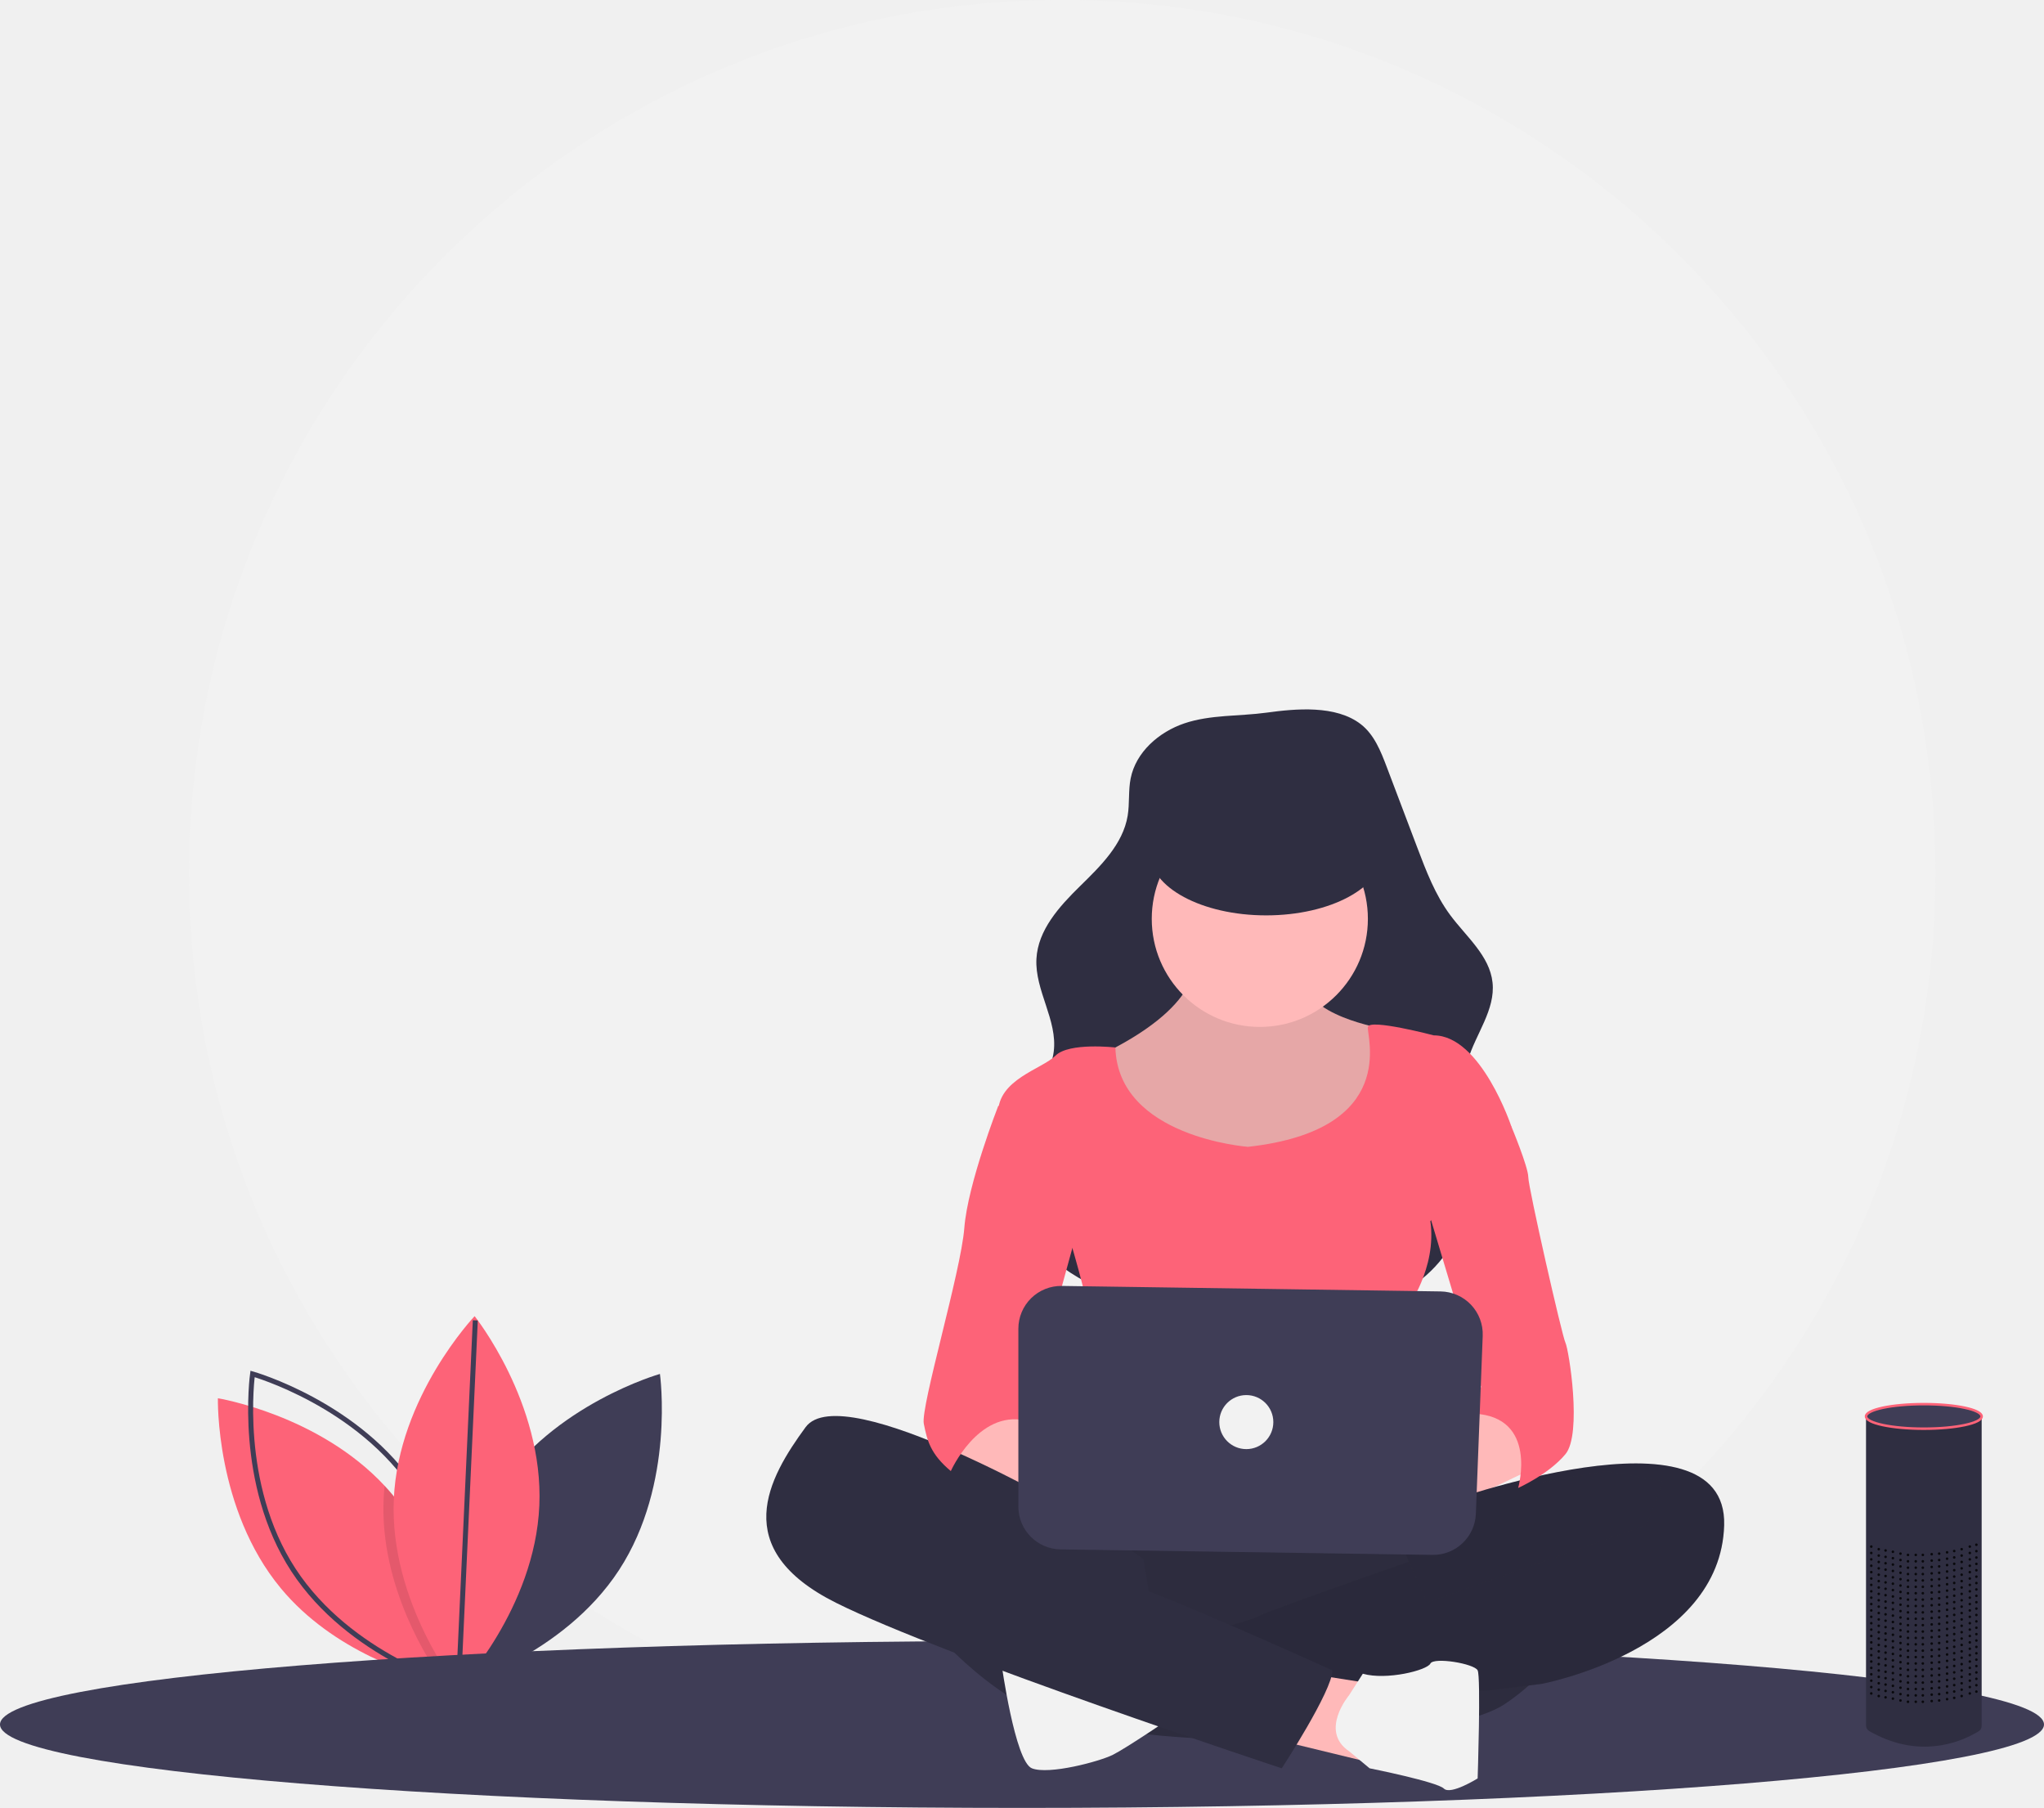
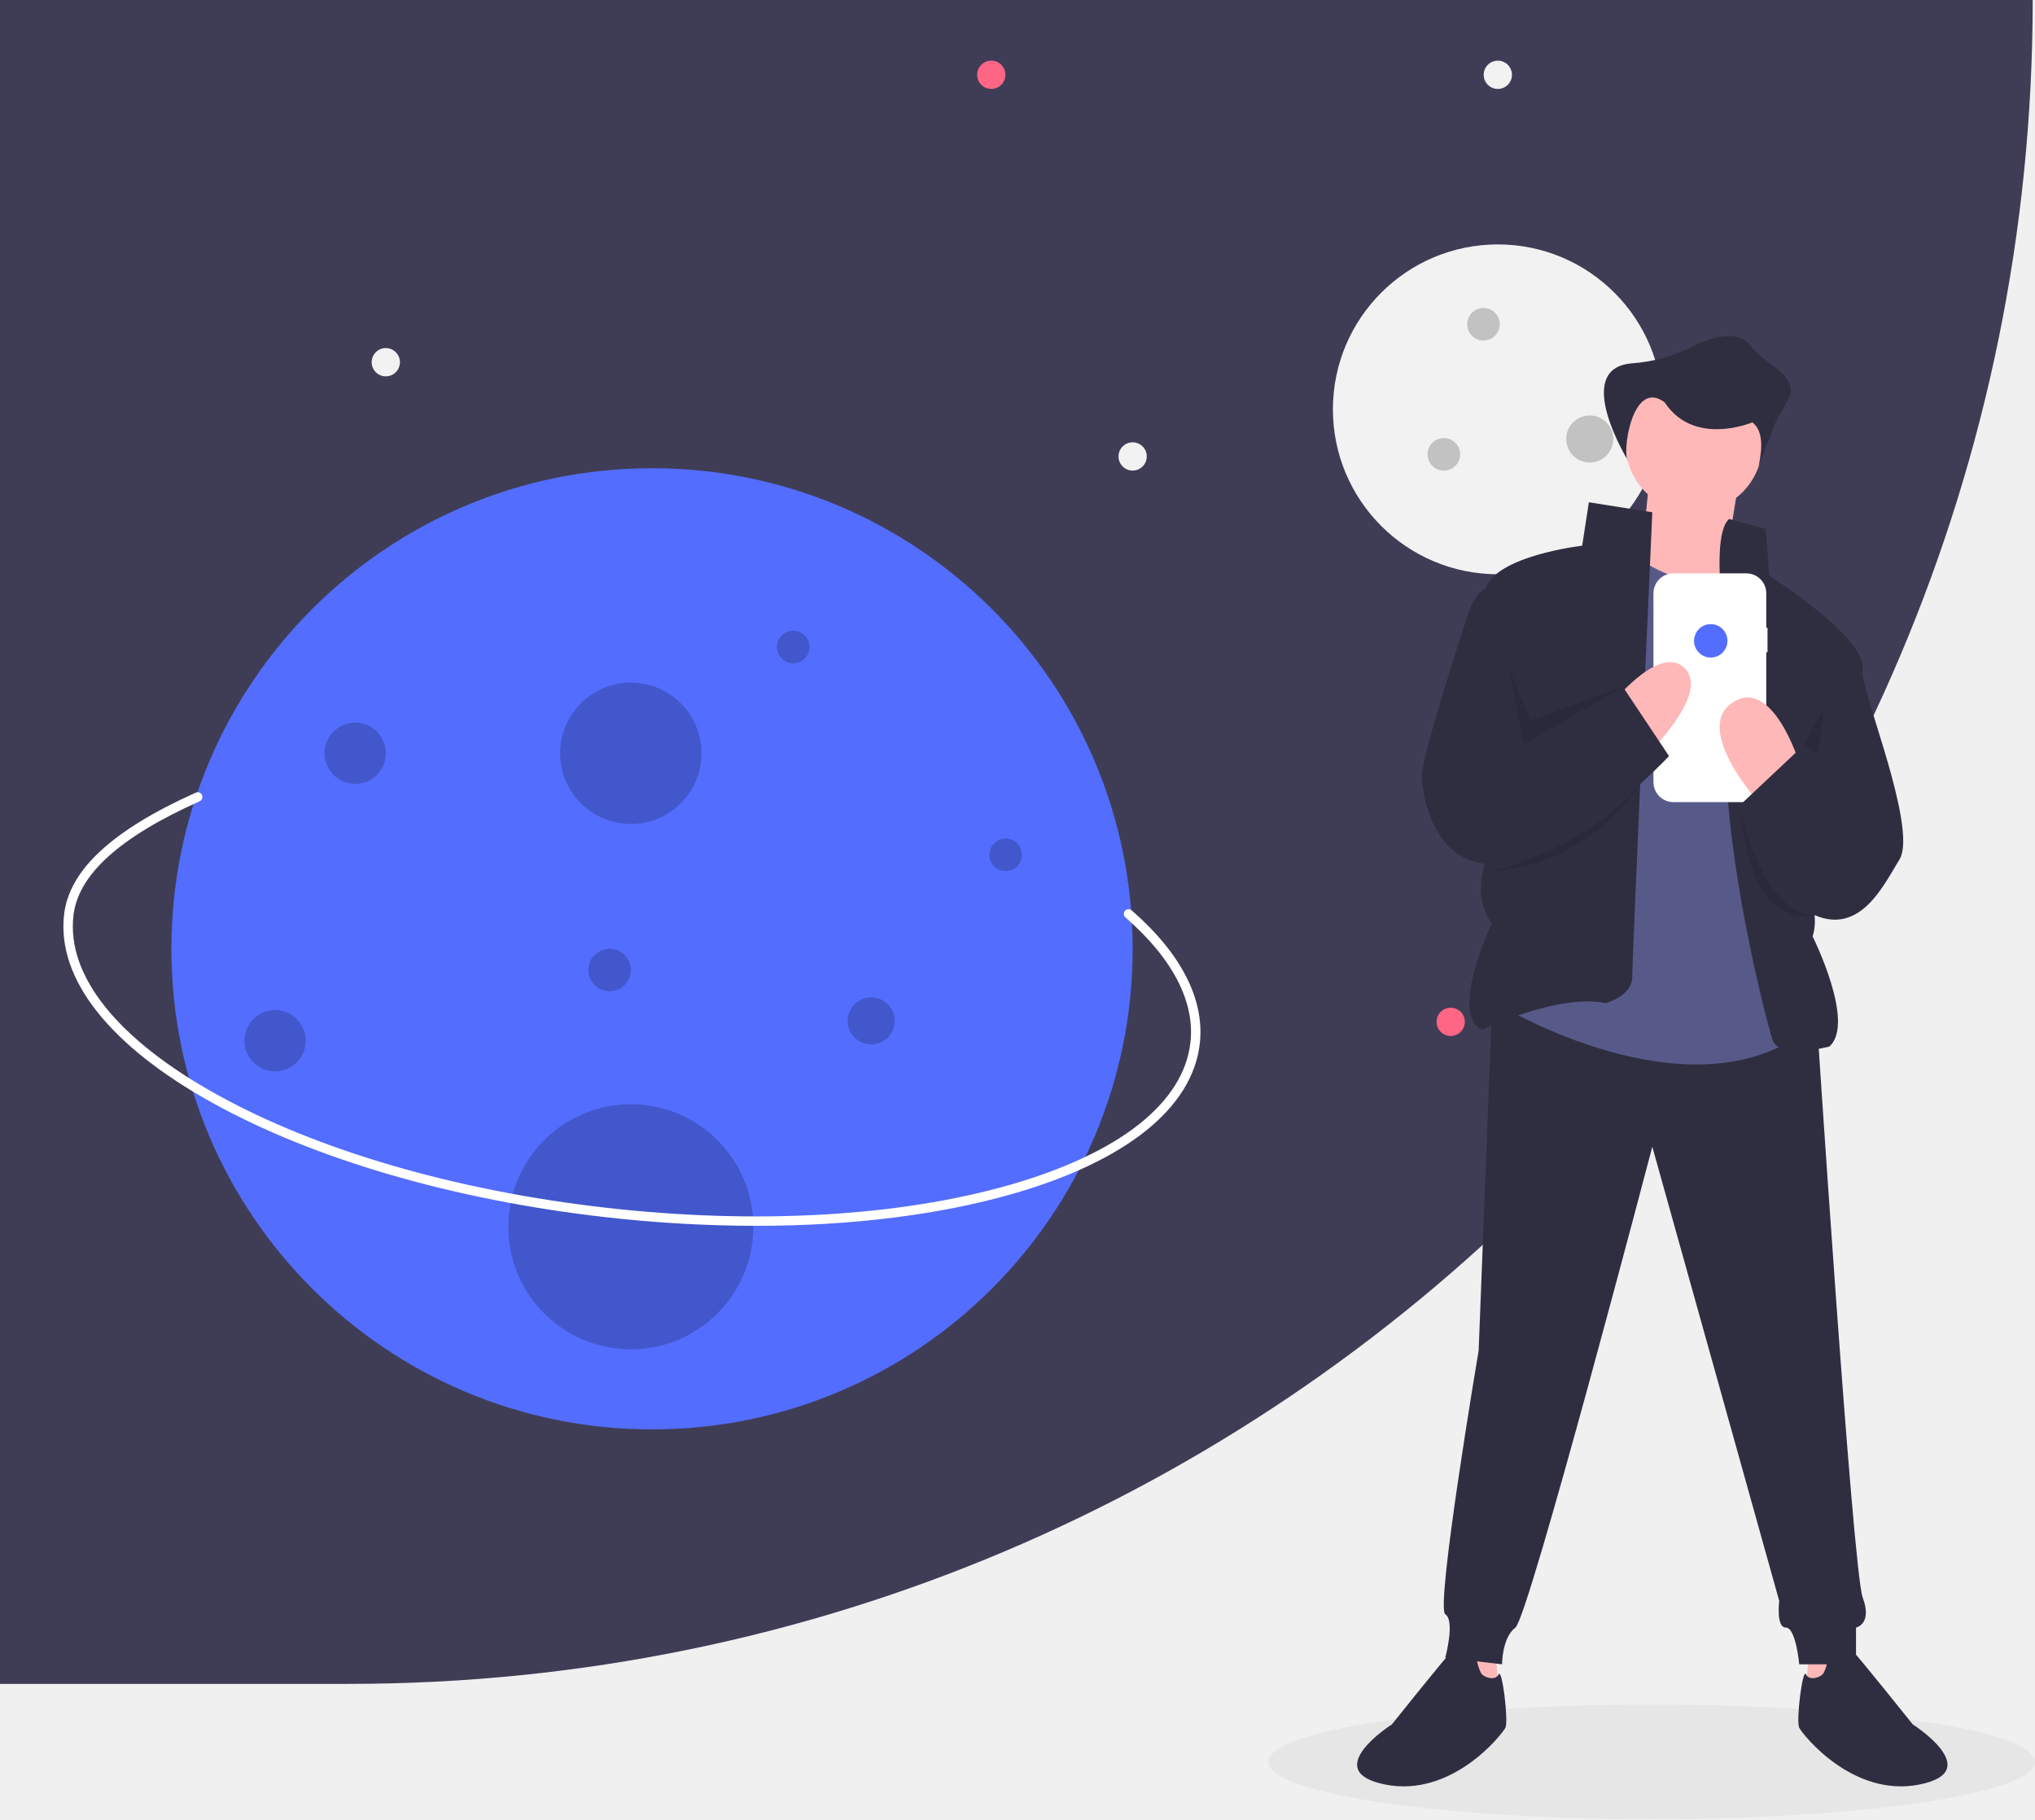
- <svg xmlns="http://www.w3.org/2000/svg" id="e4ebe004-ac85-4249-bdf7-a9685d9ba22f" data-name="Layer 1" width="820" height="725.174" viewBox="0 0 820 725.174">
-   <circle cx="426.16" cy="350.304" r="350.304" fill="#f2f2f2" />
-   <path d="M389.416,685.212c-22.565,34.604-16.382,78.617-16.382,78.617s42.768-12.092,65.333-46.697S454.749,638.515,454.749,638.515,411.981,650.608,389.416,685.212Z" transform="translate(-190 -87.41324)" fill="#3f3d56" />
-   <path d="M372.914,763.426s-.549-.088-1.56-.292c-.806-.164-1.917-.397-3.273-.719-12.12-2.858-44.343-12.517-65.41-37.915-26.367-31.802-25.257-76.233-25.257-76.233s40.317,6.551,66.883,35.11q1.727,1.841,3.36,3.816c22.943,27.671,25.082,64.902,25.251,74.106C372.932,762.678,372.914,763.426,372.914,763.426Z" transform="translate(-190 -87.41324)" fill="#fd6378" />
-   <path d="M356.652,685.212c22.565,34.604,16.382,78.617,16.382,78.617s-42.768-12.092-65.333-46.697-16.382-78.617-16.382-78.617S334.087,650.608,356.652,685.212Z" transform="translate(-190 -87.41324)" fill="none" stroke="#3f3d56" stroke-miterlimit="10" stroke-width="2" />
-   <path d="M372.908,761.299c-.596.719-1.122,1.332-1.554,1.835-.958,1.093-1.502,1.666-1.502,1.666s-.66-.83-1.771-2.384c-6.095-8.497-25.701-38.71-24.188-73.609q.123-2.744.403-5.429,1.727,1.841,3.36,3.816C370.6,714.864,372.739,752.095,372.908,761.299Z" transform="translate(-190 -87.41324)" opacity="0.1" />
-   <path d="M406.366,691.33C404.583,732.603,373.945,764.8,373.945,764.8s-27.746-34.72-25.962-75.993,32.421-73.47,32.421-73.47S408.15,650.057,406.366,691.33Z" transform="translate(-190 -87.41324)" fill="#fd6378" />
-   <line x1="183.945" y1="676.218" x2="190.681" y2="529.608" fill="none" stroke="#3f3d56" stroke-miterlimit="10" stroke-width="2" />
-   <ellipse cx="410" cy="691.704" rx="410" ry="33.469" fill="#3f3d56" />
-   <path d="M665.161,377.554c-10.222,3.452-19.482,11.526-21.575,22.11-.97,4.906-.375,10.006-1.192,14.94-1.894,11.443-10.876,20.182-19.161,28.3s-16.84,17.55-17.445,29.132c-.662,12.684,8.536,24.566,6.945,37.167-1.849,14.639-17.312,24.126-21.134,38.378-2.552,9.517.575,19.768,5.721,28.171,9.806,16.012,26.566,26.883,44.415,32.711s36.858,7.054,55.633,7.25c22.861.24,47.682-1.723,64.858-16.811a51.959,51.959,0,0,0,17.249-33.826c1.632-17.477-5.663-35.536-.631-52.352,3.167-10.583,11.108-20.249,9.922-31.232-1.159-10.739-10.538-18.351-16.972-27.026-6.008-8.1-9.653-17.666-13.226-27.097L746.345,395.101c-2.403-6.343-5.042-13.015-10.397-17.178-10.026-7.794-26.147-6.263-37.871-4.655C687.201,374.759,675.62,374.022,665.161,377.554Z" transform="translate(-190 -87.41324)" fill="#2f2e41" />
-   <path d="M668.99,471.55s5.419,17.612-35.224,37.934,4.064,41.998,4.064,41.998l47.417,10.838s48.772-6.774,54.191-14.902,14.902-35.224,12.193-39.288A63.342,63.342,0,0,0,744.857,500s-32.515-5.419-31.16-20.322S668.99,471.55,668.99,471.55Z" transform="translate(-190 -87.41324)" fill="#ffb9b9" />
-   <path d="M668.99,471.55s5.419,17.612-35.224,37.934,4.064,41.998,4.064,41.998l47.417,10.838s48.772-6.774,54.191-14.902,14.902-35.224,12.193-39.288A63.342,63.342,0,0,0,744.857,500s-32.515-5.419-31.16-20.322S668.99,471.55,668.99,471.55Z" transform="translate(-190 -87.41324)" opacity="0.1" />
-   <circle cx="505.408" cy="368.557" r="43.353" fill="#ffb9b9" />
-   <path d="M690.666,547.417s-52.211-3.818-53.201-39.843c0,0-18.602-2.155-24.021,3.264s-23.031,9.483-23.031,23.031,29.805,54.191,29.805,54.191,16.257,54.191,9.483,63.674-8.129,33.869-8.129,33.869,67.739-5.419,78.577,0,54.191,5.419,56.9,0S754.34,612.446,754.34,612.446s12.193-16.257,9.483-35.224l32.514-37.934s-12.193-36.579-31.16-36.579c0,0-25.741-6.774-26.418-3.387S751.631,540.643,690.666,547.417Z" transform="translate(-190 -87.41324)" fill="#fd6378" />
-   <path d="M568.737,666.637s12.193,18.967,43.353,23.031,36.579-6.774,33.869-9.483-35.224-14.902-35.224-14.902l-18.967-14.902Z" transform="translate(-190 -87.41324)" fill="#ffb9b9" />
-   <path d="M790.919,650.38,755.695,670.701s-46.062-2.71-28.45,10.838,50.127,8.129,50.127,8.129l31.16-14.902Z" transform="translate(-190 -87.41324)" fill="#ffb9b9" />
-   <path d="M614.799,685.604s-32.515,79.931,6.774,92.124,147.67,9.483,172.056-6.774,31.16-37.934,27.095-44.707-31.16-25.741-50.127-27.095S614.799,685.604,614.799,685.604Z" transform="translate(-190 -87.41324)" fill="#2f2e41" />
-   <path d="M614.799,685.604s-32.515,79.931,6.774,92.124,147.67,9.483,172.056-6.774,31.16-37.934,27.095-44.707-31.16-25.741-50.127-27.095S614.799,685.604,614.799,685.604Z" transform="translate(-190 -87.41324)" opacity="0.05" />
-   <path d="M768.277,690.57s114.767-41.545,113.412,8.582-73.158,63.674-73.158,63.674l-21.676,2.71L667.635,769.599s4.064-21.676-5.419-24.386c0,0,31.16-8.129,32.515-9.483s78.577-28.45,83.996-29.805,21.676-12.193,33.869-10.838c0,0,13.548-10.838,28.45-8.129L799.048,689.668Z" transform="translate(-190 -87.41324)" fill="#2f2e41" />
-   <path d="M768.277,690.57s114.767-41.545,113.412,8.582-73.158,63.674-73.158,63.674l-21.676,2.71L667.635,769.599s4.064-21.676-5.419-24.386c0,0,31.16-8.129,32.515-9.483s78.577-28.45,83.996-29.805,21.676-12.193,33.869-10.838c0,0,13.548-10.838,28.45-8.129L799.048,689.668Z" transform="translate(-190 -87.41324)" opacity="0.1" />
-   <polygon points="558 609.885 572.469 642.898 660.529 611.738 667.303 594.126 644.272 590.062 597.97 598.19 577.888 603.61 558 609.885" fill="#2f2e41" />
-   <polygon points="558 609.885 572.469 642.898 660.529 611.738 667.303 594.126 644.272 590.062 597.97 598.19 577.888 603.61 558 609.885" opacity="0.1" />
-   <path d="M560.608,737.085s25.741,32.515,55.546,40.643,46.062-2.71,46.062-2.71L652.732,737.085l-4.064-24.386-17.612-12.193-35.224-16.257-41.998-13.548s-17.612-2.71-17.612,0,16.257,43.353,16.257,43.353Z" transform="translate(-190 -87.41324)" fill="#2f2e41" />
-   <path d="M591.768,754.697s5.419,39.288,12.193,41.998,27.095-2.71,32.514-5.419,23.839-15.211,23.839-15.211S595.832,751.987,591.768,754.697Z" transform="translate(-190 -87.41324)" fill="#f2f2f2" />
-   <polygon points="525.052 671.348 550.793 675.412 548.083 706.572 512.18 697.851 525.052 671.348" fill="#ffb9b9" />
-   <path d="M731.18,767.433s-12.064,14.359.129,22.488l8.129,6.774s27.095,5.419,29.805,8.129,13.548-4.064,13.548-4.064,1.355-40.643,0-43.353-17.612-5.419-18.967-2.71-17.612,6.774-27.095,4.064Z" transform="translate(-190 -87.41324)" fill="#f2f2f2" />
-   <path d="M622.928,695.087S528.094,639.541,513.191,659.863s-31.16,48.772,12.193,70.448,178.83,66.384,178.83,66.384,20.322-31.16,20.322-39.288c0,0-71.803-32.515-83.996-35.224s-60.965-33.869-67.739-36.579-16.257-10.838-16.257-10.838Z" transform="translate(-190 -87.41324)" fill="#2f2e41" />
-   <path d="M595.832,527.095l-5.419,4.064s-12.193,31.16-13.548,48.772-17.612,71.803-16.257,78.577,2.71,12.193,10.838,18.967c0,0,10.838-24.386,29.805-20.322l23.031-83.996Z" transform="translate(-190 -87.41324)" fill="#fd6378" />
-   <path d="M785.5,527.095,796.338,539.288s6.774,16.257,6.774,20.322,13.548,63.674,14.902,66.384,6.774,36.579,0,44.707-18.967,13.548-18.967,13.548,8.129-28.45-17.612-29.805l2.71-10.838-24.386-81.286Z" transform="translate(-190 -87.41324)" fill="#fd6378" />
-   <path d="M598.542,620.37v71.361A17.157,17.157,0,0,0,615.444,708.885l149.238,2.211a17.157,17.157,0,0,0,17.398-16.495l2.745-71.369a17.157,17.157,0,0,0-16.895-17.814l-151.983-2.203A17.157,17.157,0,0,0,598.542,620.37Z" transform="translate(-190 -87.41324)" fill="#3f3d56" />
-   <ellipse cx="507.95" cy="342.039" rx="46.665" ry="25.127" fill="#2f2e41" />
-   <circle cx="499.989" cy="570.418" r="10.838" fill="#f2f2f2" />
-   <path d="M984.99,655.635V779.402c0,2.126-1.144,2.43-3.004,3.461-6.274,3.48-21.74,9.68-40.308-.133-1.906-1.007-3.08-1.348-3.08-3.504V656.428S962.19,665.944,984.99,655.635Z" transform="translate(-190 -87.41324)" fill="#2f2e41" />
-   <ellipse cx="771.794" cy="568.138" rx="23.196" ry="4.926" fill="#3f3d56" stroke="#fd6378" stroke-miterlimit="10" />
-   <g opacity="0.8">
-     <circle cx="792.877" cy="619.616" r="0.52" />
-     <circle cx="790.235" cy="620.355" r="0.52" />
-     <circle cx="786.971" cy="621.395" r="0.52" />
-     <circle cx="781.118" cy="622.656" r="0.52" />
-     <circle cx="774.948" cy="623.403" r="0.52" />
-     <circle cx="768.557" cy="623.697" r="0.52" />
-     <circle cx="759.384" cy="622.436" r="0.52" />
-     <circle cx="762.423" cy="623.177" r="0.52" />
-     <circle cx="753.707" cy="621.395" r="0.52" />
-     <circle cx="756.441" cy="621.916" r="0.52" />
-     <circle cx="750.71" cy="620.355" r="0.52" />
-     <circle cx="783.982" cy="622.136" r="0.52" />
-     <circle cx="777.944" cy="623.177" r="0.52" />
-     <circle cx="771.391" cy="623.697" r="0.52" />
-     <circle cx="765.43" cy="623.697" r="0.52" />
-   </g>
-   <g opacity="0.8">
-     <circle cx="792.877" cy="622.177" r="0.52" />
-     <circle cx="790.235" cy="622.916" r="0.52" />
-     <circle cx="786.971" cy="623.956" r="0.52" />
-     <circle cx="781.118" cy="625.217" r="0.52" />
-     <circle cx="774.948" cy="625.964" r="0.52" />
-     <circle cx="768.557" cy="626.258" r="0.52" />
-     <circle cx="759.384" cy="624.997" r="0.52" />
-     <circle cx="762.423" cy="625.738" r="0.52" />
-     <circle cx="753.707" cy="623.956" r="0.52" />
-     <circle cx="756.441" cy="624.477" r="0.52" />
-     <circle cx="750.71" cy="622.916" r="0.52" />
-     <circle cx="783.982" cy="624.697" r="0.52" />
-     <circle cx="777.944" cy="625.738" r="0.52" />
-     <circle cx="771.391" cy="626.258" r="0.52" />
-     <circle cx="765.43" cy="626.258" r="0.52" />
-   </g>
-   <g opacity="0.8">
-     <circle cx="792.877" cy="624.738" r="0.52" />
-     <circle cx="790.235" cy="625.477" r="0.52" />
-     <circle cx="786.971" cy="626.517" r="0.52" />
-     <circle cx="781.118" cy="627.778" r="0.52" />
-     <circle cx="774.948" cy="628.525" r="0.52" />
-     <circle cx="768.557" cy="628.819" r="0.52" />
-     <circle cx="759.384" cy="627.558" r="0.52" />
-     <circle cx="762.423" cy="628.299" r="0.52" />
-     <circle cx="753.707" cy="626.517" r="0.52" />
-     <circle cx="756.441" cy="627.038" r="0.52" />
-     <circle cx="750.71" cy="625.477" r="0.52" />
-     <circle cx="783.982" cy="627.258" r="0.52" />
-     <circle cx="777.944" cy="628.299" r="0.52" />
-     <circle cx="771.391" cy="628.819" r="0.52" />
-     <circle cx="765.43" cy="628.819" r="0.52" />
-   </g>
-   <g opacity="0.8">
-     <circle cx="792.877" cy="627.299" r="0.52" />
-     <circle cx="790.235" cy="628.038" r="0.52" />
-     <circle cx="786.971" cy="629.079" r="0.52" />
-     <circle cx="781.118" cy="630.339" r="0.52" />
-     <circle cx="774.948" cy="631.087" r="0.52" />
-     <circle cx="768.557" cy="631.38" r="0.52" />
-     <circle cx="759.384" cy="630.119" r="0.52" />
-     <circle cx="762.423" cy="630.86" r="0.52" />
-     <circle cx="753.707" cy="629.079" r="0.52" />
-     <circle cx="756.441" cy="629.599" r="0.52" />
-     <circle cx="750.71" cy="628.038" r="0.52" />
-     <circle cx="783.982" cy="629.819" r="0.52" />
-     <circle cx="777.944" cy="630.86" r="0.52" />
-     <circle cx="771.391" cy="631.38" r="0.52" />
-     <circle cx="765.43" cy="631.38" r="0.52" />
-   </g>
-   <g opacity="0.8">
-     <circle cx="792.877" cy="629.86" r="0.52" />
-     <circle cx="790.235" cy="630.599" r="0.52" />
-     <circle cx="786.971" cy="631.64" r="0.52" />
-     <circle cx="781.118" cy="632.9" r="0.52" />
-     <circle cx="774.948" cy="633.648" r="0.52" />
-     <circle cx="768.557" cy="633.941" r="0.52" />
-     <circle cx="759.384" cy="632.68" r="0.52" />
-     <circle cx="762.423" cy="633.421" r="0.52" />
-     <circle cx="753.707" cy="631.64" r="0.52" />
-     <circle cx="756.441" cy="632.16" r="0.52" />
-     <circle cx="750.71" cy="630.599" r="0.52" />
-     <circle cx="783.982" cy="632.38" r="0.52" />
-     <circle cx="777.944" cy="633.421" r="0.52" />
-     <circle cx="771.391" cy="633.941" r="0.52" />
-     <circle cx="765.43" cy="633.941" r="0.52" />
-   </g>
-   <g opacity="0.8">
-     <circle cx="792.877" cy="632.421" r="0.52" />
-     <circle cx="790.235" cy="633.16" r="0.52" />
-     <circle cx="786.971" cy="634.201" r="0.52" />
-     <circle cx="781.118" cy="635.461" r="0.52" />
-     <circle cx="774.948" cy="636.209" r="0.52" />
-     <circle cx="768.557" cy="636.502" r="0.52" />
-     <circle cx="759.384" cy="635.241" r="0.52" />
-     <circle cx="762.423" cy="635.982" r="0.52" />
-     <circle cx="753.707" cy="634.201" r="0.52" />
-     <circle cx="756.441" cy="634.721" r="0.52" />
-     <circle cx="750.71" cy="633.16" r="0.52" />
-     <circle cx="783.982" cy="634.941" r="0.52" />
-     <circle cx="777.944" cy="635.982" r="0.52" />
-     <circle cx="771.391" cy="636.502" r="0.52" />
-     <circle cx="765.43" cy="636.502" r="0.52" />
-   </g>
-   <g opacity="0.8">
-     <circle cx="792.877" cy="634.982" r="0.52" />
-     <circle cx="790.235" cy="635.721" r="0.52" />
-     <circle cx="786.971" cy="636.762" r="0.52" />
-     <circle cx="781.118" cy="638.022" r="0.52" />
-     <circle cx="774.948" cy="638.77" r="0.52" />
-     <circle cx="768.557" cy="639.063" r="0.52" />
-     <circle cx="759.384" cy="637.802" r="0.52" />
-     <circle cx="762.423" cy="638.543" r="0.52" />
-     <circle cx="753.707" cy="636.762" r="0.52" />
-     <circle cx="756.441" cy="637.282" r="0.52" />
-     <circle cx="750.71" cy="635.721" r="0.52" />
-     <circle cx="783.982" cy="637.502" r="0.52" />
-     <circle cx="777.944" cy="638.543" r="0.52" />
-     <circle cx="771.391" cy="639.063" r="0.52" />
-     <circle cx="765.43" cy="639.063" r="0.52" />
-   </g>
-   <g opacity="0.8">
-     <circle cx="792.877" cy="637.543" r="0.52" />
-     <circle cx="790.235" cy="638.282" r="0.52" />
-     <circle cx="786.971" cy="639.323" r="0.52" />
-     <circle cx="781.118" cy="640.583" r="0.52" />
-     <circle cx="774.948" cy="641.331" r="0.52" />
-     <circle cx="768.557" cy="641.624" r="0.52" />
-     <circle cx="759.384" cy="640.363" r="0.52" />
-     <circle cx="762.423" cy="641.104" r="0.52" />
-     <circle cx="753.707" cy="639.323" r="0.52" />
-     <circle cx="756.441" cy="639.843" r="0.52" />
-     <circle cx="750.71" cy="638.282" r="0.52" />
-     <circle cx="783.982" cy="640.063" r="0.52" />
-     <circle cx="777.944" cy="641.104" r="0.52" />
-     <circle cx="771.391" cy="641.624" r="0.52" />
-     <circle cx="765.43" cy="641.624" r="0.52" />
-   </g>
-   <g opacity="0.8">
-     <circle cx="792.877" cy="640.104" r="0.52" />
-     <circle cx="790.235" cy="640.843" r="0.52" />
-     <circle cx="786.971" cy="641.884" r="0.52" />
-     <circle cx="781.118" cy="643.144" r="0.52" />
-     <circle cx="774.948" cy="643.892" r="0.52" />
-     <circle cx="768.557" cy="644.185" r="0.52" />
-     <circle cx="759.384" cy="642.924" r="0.52" />
-     <circle cx="762.423" cy="643.665" r="0.52" />
-     <circle cx="753.707" cy="641.884" r="0.52" />
-     <circle cx="756.441" cy="642.404" r="0.52" />
-     <circle cx="750.71" cy="640.843" r="0.52" />
-     <circle cx="783.982" cy="642.624" r="0.52" />
-     <circle cx="777.944" cy="643.665" r="0.52" />
-     <circle cx="771.391" cy="644.185" r="0.52" />
-     <circle cx="765.43" cy="644.185" r="0.52" />
-   </g>
-   <g opacity="0.8">
-     <circle cx="792.877" cy="642.665" r="0.52" />
-     <circle cx="790.235" cy="643.404" r="0.52" />
-     <circle cx="786.971" cy="644.445" r="0.52" />
-     <circle cx="781.118" cy="645.706" r="0.52" />
-     <circle cx="774.948" cy="646.453" r="0.52" />
-     <circle cx="768.557" cy="646.746" r="0.52" />
-     <circle cx="759.384" cy="645.485" r="0.52" />
-     <circle cx="762.423" cy="646.226" r="0.52" />
-     <circle cx="753.707" cy="644.445" r="0.52" />
-     <circle cx="756.441" cy="644.965" r="0.52" />
-     <circle cx="750.71" cy="643.404" r="0.52" />
-     <circle cx="783.982" cy="645.185" r="0.52" />
-     <circle cx="777.944" cy="646.226" r="0.52" />
-     <circle cx="771.391" cy="646.746" r="0.52" />
-     <circle cx="765.43" cy="646.746" r="0.52" />
-   </g>
-   <g opacity="0.8">
-     <circle cx="792.877" cy="645.226" r="0.52" />
-     <circle cx="790.235" cy="645.965" r="0.52" />
-     <circle cx="786.971" cy="647.006" r="0.52" />
-     <circle cx="781.118" cy="648.267" r="0.52" />
-     <circle cx="774.948" cy="649.014" r="0.52" />
-     <circle cx="768.557" cy="649.307" r="0.52" />
-     <circle cx="759.384" cy="648.046" r="0.52" />
-     <circle cx="762.423" cy="648.787" r="0.52" />
-     <circle cx="753.707" cy="647.006" r="0.52" />
-     <circle cx="756.441" cy="647.526" r="0.52" />
-     <circle cx="750.71" cy="645.965" r="0.52" />
-     <circle cx="783.982" cy="647.746" r="0.52" />
-     <circle cx="777.944" cy="648.787" r="0.52" />
-     <circle cx="771.391" cy="649.307" r="0.52" />
-     <circle cx="765.43" cy="649.307" r="0.52" />
-   </g>
-   <g opacity="0.8">
-     <circle cx="792.877" cy="647.787" r="0.52" />
-     <circle cx="790.235" cy="648.526" r="0.52" />
-     <circle cx="786.971" cy="649.567" r="0.52" />
-     <circle cx="781.118" cy="650.828" r="0.52" />
-     <circle cx="774.948" cy="651.575" r="0.52" />
-     <circle cx="768.557" cy="651.868" r="0.52" />
-     <circle cx="759.384" cy="650.607" r="0.52" />
-     <circle cx="762.423" cy="651.348" r="0.52" />
-     <circle cx="753.707" cy="649.567" r="0.52" />
-     <circle cx="756.441" cy="650.087" r="0.52" />
-     <circle cx="750.71" cy="648.526" r="0.52" />
-     <circle cx="783.982" cy="650.307" r="0.52" />
-     <circle cx="777.944" cy="651.348" r="0.52" />
-     <circle cx="771.391" cy="651.868" r="0.52" />
-     <circle cx="765.43" cy="651.868" r="0.52" />
-   </g>
-   <g opacity="0.8">
-     <circle cx="792.877" cy="650.348" r="0.52" />
-     <circle cx="790.235" cy="651.087" r="0.52" />
-     <circle cx="786.971" cy="652.128" r="0.52" />
-     <circle cx="781.118" cy="653.389" r="0.52" />
-     <circle cx="774.948" cy="654.136" r="0.52" />
-     <circle cx="768.557" cy="654.429" r="0.52" />
-     <circle cx="759.384" cy="653.168" r="0.52" />
-     <circle cx="762.423" cy="653.909" r="0.52" />
-     <circle cx="753.707" cy="652.128" r="0.52" />
-     <circle cx="756.441" cy="652.648" r="0.52" />
-     <circle cx="750.71" cy="651.087" r="0.52" />
-     <circle cx="783.982" cy="652.868" r="0.52" />
-     <circle cx="777.944" cy="653.909" r="0.52" />
-     <circle cx="771.391" cy="654.429" r="0.52" />
-     <circle cx="765.43" cy="654.429" r="0.52" />
-   </g>
-   <g opacity="0.8">
-     <circle cx="792.877" cy="652.909" r="0.52" />
-     <circle cx="790.235" cy="653.648" r="0.52" />
-     <circle cx="786.971" cy="654.689" r="0.52" />
-     <circle cx="781.118" cy="655.95" r="0.52" />
-     <circle cx="774.948" cy="656.697" r="0.52" />
-     <circle cx="768.557" cy="656.99" r="0.52" />
-     <circle cx="759.384" cy="655.73" r="0.52" />
-     <circle cx="762.423" cy="656.47" r="0.52" />
-     <circle cx="753.707" cy="654.689" r="0.52" />
-     <circle cx="756.441" cy="655.209" r="0.52" />
-     <circle cx="750.71" cy="653.648" r="0.52" />
-     <circle cx="783.982" cy="655.429" r="0.52" />
-     <circle cx="777.944" cy="656.47" r="0.52" />
-     <circle cx="771.391" cy="656.99" r="0.52" />
-     <circle cx="765.43" cy="656.99" r="0.52" />
-   </g>
-   <g opacity="0.8">
-     <circle cx="792.877" cy="655.47" r="0.52" />
-     <circle cx="790.235" cy="656.209" r="0.52" />
-     <circle cx="786.971" cy="657.25" r="0.52" />
-     <circle cx="781.118" cy="658.511" r="0.52" />
-     <circle cx="774.948" cy="659.258" r="0.52" />
-     <circle cx="768.557" cy="659.551" r="0.52" />
-     <circle cx="759.384" cy="658.291" r="0.52" />
-     <circle cx="762.423" cy="659.031" r="0.52" />
-     <circle cx="753.707" cy="657.25" r="0.52" />
-     <circle cx="756.441" cy="657.77" r="0.52" />
-     <circle cx="750.71" cy="656.209" r="0.52" />
-     <circle cx="783.982" cy="657.99" r="0.52" />
-     <circle cx="777.944" cy="659.031" r="0.52" />
-     <circle cx="771.391" cy="659.551" r="0.52" />
-     <circle cx="765.43" cy="659.551" r="0.52" />
-   </g>
-   <g opacity="0.8">
-     <circle cx="792.877" cy="658.031" r="0.52" />
-     <circle cx="790.235" cy="658.77" r="0.52" />
-     <circle cx="786.971" cy="659.811" r="0.52" />
-     <circle cx="781.118" cy="661.072" r="0.52" />
-     <circle cx="774.948" cy="661.819" r="0.52" />
-     <circle cx="768.557" cy="662.112" r="0.52" />
-     <circle cx="759.384" cy="660.852" r="0.52" />
-     <circle cx="762.423" cy="661.592" r="0.52" />
-     <circle cx="753.707" cy="659.811" r="0.52" />
-     <circle cx="756.441" cy="660.331" r="0.52" />
-     <circle cx="750.71" cy="658.77" r="0.52" />
-     <circle cx="783.982" cy="660.551" r="0.52" />
-     <circle cx="777.944" cy="661.592" r="0.52" />
-     <circle cx="771.391" cy="662.112" r="0.52" />
-     <circle cx="765.43" cy="662.112" r="0.52" />
-   </g>
-   <g opacity="0.8">
-     <circle cx="792.877" cy="660.592" r="0.52" />
-     <circle cx="790.235" cy="661.331" r="0.52" />
-     <circle cx="786.971" cy="662.372" r="0.52" />
-     <circle cx="781.118" cy="663.633" r="0.52" />
-     <circle cx="774.948" cy="664.38" r="0.52" />
-     <circle cx="768.557" cy="664.673" r="0.52" />
-     <circle cx="759.384" cy="663.413" r="0.52" />
-     <circle cx="762.423" cy="664.153" r="0.52" />
-     <circle cx="753.707" cy="662.372" r="0.52" />
-     <circle cx="756.441" cy="662.892" r="0.52" />
-     <circle cx="750.71" cy="661.331" r="0.52" />
-     <circle cx="783.982" cy="663.112" r="0.52" />
-     <circle cx="777.944" cy="664.153" r="0.52" />
-     <circle cx="771.391" cy="664.673" r="0.52" />
-     <circle cx="765.43" cy="664.673" r="0.52" />
-   </g>
-   <g opacity="0.8">
-     <circle cx="792.877" cy="663.153" r="0.52" />
-     <circle cx="790.235" cy="663.892" r="0.52" />
-     <circle cx="786.971" cy="664.933" r="0.52" />
-     <circle cx="781.118" cy="666.194" r="0.52" />
-     <circle cx="774.948" cy="666.941" r="0.52" />
-     <circle cx="768.557" cy="667.234" r="0.52" />
-     <circle cx="759.384" cy="665.974" r="0.52" />
-     <circle cx="762.423" cy="666.714" r="0.52" />
-     <circle cx="753.707" cy="664.933" r="0.52" />
-     <circle cx="756.441" cy="665.453" r="0.52" />
-     <circle cx="750.71" cy="663.892" r="0.52" />
-     <circle cx="783.982" cy="665.673" r="0.52" />
-     <circle cx="777.944" cy="666.714" r="0.52" />
-     <circle cx="771.391" cy="667.234" r="0.52" />
-     <circle cx="765.43" cy="667.234" r="0.52" />
-   </g>
-   <g opacity="0.8">
-     <circle cx="792.877" cy="665.714" r="0.52" />
-     <circle cx="790.235" cy="666.453" r="0.52" />
-     <circle cx="786.971" cy="667.494" r="0.52" />
-     <circle cx="781.118" cy="668.755" r="0.52" />
-     <circle cx="774.948" cy="669.502" r="0.52" />
-     <circle cx="768.557" cy="669.796" r="0.52" />
-     <circle cx="759.384" cy="668.535" r="0.52" />
-     <circle cx="762.423" cy="669.275" r="0.52" />
-     <circle cx="753.707" cy="667.494" r="0.52" />
-     <circle cx="756.441" cy="668.014" r="0.52" />
-     <circle cx="750.71" cy="666.453" r="0.52" />
-     <circle cx="783.982" cy="668.234" r="0.52" />
-     <circle cx="777.944" cy="669.275" r="0.52" />
-     <circle cx="771.391" cy="669.796" r="0.52" />
-     <circle cx="765.43" cy="669.796" r="0.52" />
-   </g>
-   <g opacity="0.8">
-     <circle cx="792.877" cy="668.275" r="0.52" />
-     <circle cx="790.235" cy="669.014" r="0.52" />
-     <circle cx="786.971" cy="670.055" r="0.52" />
-     <circle cx="781.118" cy="671.316" r="0.52" />
-     <circle cx="774.948" cy="672.063" r="0.52" />
-     <circle cx="768.557" cy="672.357" r="0.52" />
-     <circle cx="759.384" cy="671.096" r="0.52" />
-     <circle cx="762.423" cy="671.836" r="0.52" />
-     <circle cx="753.707" cy="670.055" r="0.52" />
-     <circle cx="756.441" cy="670.575" r="0.52" />
-     <circle cx="750.71" cy="669.014" r="0.52" />
-     <circle cx="783.982" cy="670.795" r="0.52" />
-     <circle cx="777.944" cy="671.836" r="0.52" />
-     <circle cx="771.391" cy="672.357" r="0.52" />
-     <circle cx="765.43" cy="672.357" r="0.52" />
-   </g>
-   <g opacity="0.8">
-     <circle cx="792.877" cy="670.836" r="0.52" />
-     <circle cx="790.235" cy="671.575" r="0.52" />
-     <circle cx="786.971" cy="672.616" r="0.52" />
-     <circle cx="781.118" cy="673.877" r="0.52" />
-     <circle cx="774.948" cy="674.624" r="0.52" />
-     <circle cx="768.557" cy="674.918" r="0.52" />
-     <circle cx="759.384" cy="673.657" r="0.52" />
-     <circle cx="762.423" cy="674.397" r="0.52" />
-     <circle cx="753.707" cy="672.616" r="0.52" />
-     <circle cx="756.441" cy="673.136" r="0.52" />
-     <circle cx="750.71" cy="671.575" r="0.52" />
-     <circle cx="783.982" cy="673.356" r="0.52" />
-     <circle cx="777.944" cy="674.397" r="0.52" />
-     <circle cx="771.391" cy="674.918" r="0.52" />
-     <circle cx="765.43" cy="674.918" r="0.52" />
-   </g>
-   <g opacity="0.8">
-     <circle cx="792.877" cy="673.397" r="0.52" />
-     <circle cx="790.235" cy="674.136" r="0.52" />
-     <circle cx="786.971" cy="675.177" r="0.52" />
-     <circle cx="781.118" cy="676.438" r="0.52" />
-     <circle cx="774.948" cy="677.185" r="0.52" />
-     <circle cx="768.557" cy="677.479" r="0.52" />
-     <circle cx="759.384" cy="676.218" r="0.52" />
-     <circle cx="762.423" cy="676.958" r="0.52" />
-     <circle cx="753.707" cy="675.177" r="0.52" />
-     <circle cx="756.441" cy="675.697" r="0.52" />
-     <circle cx="750.71" cy="674.136" r="0.52" />
-     <circle cx="783.982" cy="675.917" r="0.52" />
-     <circle cx="777.944" cy="676.958" r="0.52" />
-     <circle cx="771.391" cy="677.479" r="0.52" />
-     <circle cx="765.43" cy="677.479" r="0.52" />
-   </g>
-   <g opacity="0.8">
-     <circle cx="792.877" cy="675.958" r="0.52" />
-     <circle cx="790.235" cy="676.697" r="0.52" />
-     <circle cx="786.971" cy="677.738" r="0.52" />
-     <circle cx="781.118" cy="678.999" r="0.52" />
-     <circle cx="774.948" cy="679.746" r="0.52" />
-     <circle cx="768.557" cy="680.04" r="0.52" />
-     <circle cx="759.384" cy="678.779" r="0.52" />
-     <circle cx="762.423" cy="679.519" r="0.52" />
-     <circle cx="753.707" cy="677.738" r="0.52" />
-     <circle cx="756.441" cy="678.258" r="0.52" />
-     <circle cx="750.71" cy="676.697" r="0.52" />
-     <circle cx="783.982" cy="678.478" r="0.52" />
-     <circle cx="777.944" cy="679.519" r="0.52" />
-     <circle cx="771.391" cy="680.04" r="0.52" />
-     <circle cx="765.43" cy="680.04" r="0.52" />
-   </g>
-   <g opacity="0.8">
-     <circle cx="792.877" cy="678.519" r="0.52" />
-     <circle cx="790.235" cy="679.258" r="0.52" />
-     <circle cx="786.971" cy="680.299" r="0.52" />
-     <circle cx="781.118" cy="681.56" r="0.52" />
-     <circle cx="774.948" cy="682.307" r="0.52" />
-     <circle cx="768.557" cy="682.601" r="0.52" />
-     <circle cx="759.384" cy="681.34" r="0.52" />
-     <circle cx="762.423" cy="682.08" r="0.52" />
-     <circle cx="753.707" cy="680.299" r="0.52" />
-     <circle cx="756.441" cy="680.819" r="0.52" />
-     <circle cx="750.71" cy="679.258" r="0.52" />
-     <circle cx="783.982" cy="681.039" r="0.52" />
-     <circle cx="777.944" cy="682.08" r="0.52" />
-     <circle cx="771.391" cy="682.601" r="0.52" />
-     <circle cx="765.43" cy="682.601" r="0.52" />
-   </g>
+ <svg xmlns="http://www.w3.org/2000/svg" id="a0910be2-6cb3-414b-9b74-c9f97494131d" data-name="Layer 1" width="887" height="793" viewBox="0 0 887 793">
+   <ellipse cx="719.917" cy="768" rx="167.083" ry="25" fill="#e6e6e6" />
+   <path d="M0,0H886a0,0,0,0,1,0,0V.001A733.999,733.999,0,0,1,152.001,734H0a0,0,0,0,1,0,0V0A0,0,0,0,1,0,0Z" fill="#3f3d56" />
+   <circle cx="652.859" cy="178.425" r="71.883" fill="#f2f2f2" />
+   <circle cx="432.075" cy="32.605" r="6.161" fill="#ff6584" />
+   <circle cx="632.321" cy="445.419" r="6.161" fill="#ff6584" />
+   <circle cx="652.859" cy="32.605" r="6.161" fill="#f2f2f2" />
+   <circle cx="739.119" cy="329.38" r="6.161" fill="#f2f2f2" />
+   <circle cx="493.689" cy="198.963" r="6.161" fill="#f2f2f2" />
+   <circle cx="168.161" cy="157.887" r="6.161" fill="#f2f2f2" />
+   <circle cx="284.201" cy="413.585" r="209.488" fill="#536dfe" />
+   <circle cx="274.959" cy="328.353" r="30.807" opacity="0.2" />
+   <circle cx="274.959" cy="534.76" r="53.399" opacity="0.2" />
+   <circle cx="119.897" cy="453.635" r="13.35" opacity="0.2" />
+   <circle cx="646.606" cy="141.346" r="7.097" opacity="0.2" />
+   <circle cx="345.724" cy="282.032" r="7.097" opacity="0.2" />
+   <circle cx="265.717" cy="422.828" r="9.242" opacity="0.2" />
+   <circle cx="629.332" cy="198.046" r="7.097" opacity="0.2" />
+   <circle cx="438.328" cy="372.619" r="7.097" opacity="0.2" />
+   <circle cx="692.927" cy="191.353" r="10.251" opacity="0.2" />
+   <circle cx="379.721" cy="444.998" r="10.251" opacity="0.2" />
+   <circle cx="154.812" cy="328.353" r="13.35" opacity="0.2" />
+   <path d="M486.089,587.838a586.023,586.023,0,0,1-65.929-3.81c-65.831-7.476-126.546-25.142-170.959-49.743-44.957-24.902-67.962-54.061-64.777-82.104,2.206-19.429,20.985-36.819,57.41-53.162a2.054,2.054,0,0,1,1.682,3.749c-34.987,15.697-52.981,32.012-55.01,49.877-2.985,26.285,19.277,54.003,62.686,78.048,43.952,24.346,104.124,41.837,169.432,49.254,65.308,7.417,127.869,3.863,176.162-10.006,47.696-13.699,75.607-35.718,78.591-62.003,2.02-17.782-7.775-36.637-28.325-54.526a2.054,2.054,0,0,1,2.698-3.099c21.615,18.817,31.888,38.904,29.709,58.088-3.185,28.043-32.142,51.301-81.538,65.487C565.758,583.124,527.371,587.838,486.089,587.838Z" transform="translate(-156.5 -53.5)" fill="#fff" />
+   <polygon points="651.786 721.101 653.241 734.201 640.142 732.745 640.142 716.734 651.786 721.101" fill="#ffb8b8" />
+   <polygon points="788.607 721.101 787.151 734.201 800.251 732.745 800.251 716.734 788.607 721.101" fill="#ffb8b8" />
+   <path d="M806.83,492.226l-5.822,149.921s-18.922,112.077-14.555,114.988,0,18.922,0,18.922l24.744,2.911s0-11.644,5.822-16.011,59.677-209.598,59.677-209.598l55.311,197.954s-1.456,11.644,2.911,11.644,5.822,16.011,5.822,16.011H965.485v-16.011s7.278-1.456,2.911-13.1-20.378-257.631-20.378-257.631Z" transform="translate(-156.5 -53.5)" fill="#2f2e41" />
+   <path d="M799.553,774.601s-7.278-4.367-10.189-1.456-26.2,32.022-26.2,32.022-32.022,20.378-2.911,26.2,50.944-21.833,52.4-24.744-1.456-26.2-2.911-23.289-5.822,1.456-7.278,0S799.553,774.601,799.553,774.601Z" transform="translate(-156.5 -53.5)" fill="#2f2e41" />
+   <path d="M953.84,774.601s7.278-4.367,10.189-1.456,26.2,32.022,26.2,32.022,32.022,20.378,2.911,26.2-50.944-21.833-52.4-24.744,1.456-26.2,2.911-23.289,5.822,1.456,7.278,0S953.84,774.601,953.84,774.601Z" transform="translate(-156.5 -53.5)" fill="#2f2e41" />
+   <circle cx="738.391" cy="193.466" r="29.839" fill="#ffb8b8" />
+   <polygon points="718.741 210.205 714.374 255.327 749.307 262.605 758.041 208.75 718.741 210.205" fill="#ffb8b8" />
+   <path d="M911.629,298.638s-8.733,18.922-40.755-1.456L811.197,492.226s80.055,48.033,130.999,11.644L924.729,307.371Z" transform="translate(-156.5 -53.5)" fill="#575a89" />
+   <path d="M876.696,276.805l-27.655-4.367L846.13,291.36s-37.844,4.367-42.211,18.922l4.367,107.71s-13.1,23.289-1.456,37.844c0,0-18.922,39.3-4.367,46.577,0,0,33.477-16.011,53.855-11.644,0,0,11.644-2.911,11.644-11.644S876.696,276.805,876.696,276.805Z" transform="translate(-156.5 -53.5)" fill="#2f2e41" />
+   <path d="M910.174,279.716l16.011,4.367,1.456,20.378s39.3,24.744,40.755,39.3-29.111,84.422-29.111,84.422,11.644,20.378,7.278,33.478c0,0,18.922,37.844,7.278,48.033,0,0-21.833,5.822-24.744-2.911s-29.111-109.166-17.467-157.199C911.629,349.582,899.985,288.449,910.174,279.716Z" transform="translate(-156.5 -53.5)" fill="#2f2e41" />
+   <path d="M926.913,327.118h-.548V312.11a8.686,8.686,0,0,0-8.686-8.686h-31.797a8.686,8.686,0,0,0-8.686,8.686v82.337a8.686,8.686,0,0,0,8.686,8.686h31.797a8.686,8.686,0,0,0,8.686-8.686V337.802h.548Z" transform="translate(-156.5 -53.5)" fill="#fff" />
+   <path d="M940.74,385.971S929.096,348.127,911.629,359.771s11.644,43.666,11.644,43.666Z" transform="translate(-156.5 -53.5)" fill="#ffb8b8" />
+   <path d="M860.685,358.315s20.378-24.744,30.566-13.1-17.467,37.844-17.467,37.844Z" transform="translate(-156.5 -53.5)" fill="#ffb8b8" />
+   <path d="M808.286,308.827s-7.278-1.456-11.644,11.644-20.378,62.588-20.378,71.322,5.822,43.666,37.844,37.844,69.866-46.577,69.866-46.577l-20.378-30.566-43.666,26.2Z" transform="translate(-156.5 -53.5)" fill="#2f2e41" />
+   <polygon points="658.075 293.062 664.158 324.465 709.28 298.266 667.069 314.277 657.763 291.188 658.075 293.062" opacity="0.1" />
+   <polygon points="786.424 324.465 792.246 328.832 795.157 308.454 786.424 324.465" opacity="0.1" />
+   <path d="M807.558,433.276s42.753-11.631,62.86-37.11C870.418,396.166,849.769,430.365,807.558,433.276Z" transform="translate(-156.5 -53.5)" opacity="0.1" />
+   <path d="M915.268,407.076s9.003,44.059,32.157,45.318C947.425,452.395,919.635,460.931,915.268,407.076Z" transform="translate(-156.5 -53.5)" opacity="0.1" />
+   <path d="M962.574,337.938s4.367,2.911,7.278,16.011,21.833,62.588,14.555,74.233-18.922,37.844-43.666,20.378l-24.744-45.122,24.744-23.289,10.189,7.278Z" transform="translate(-156.5 -53.5)" fill="#2f2e41" />
+   <path d="M866.246,254.534s-25.025-40.558,1.63-42.667a67.956,67.956,0,0,0,25.562-6.965c8.836-4.496,19.957-7.914,25.876-.992a43.978,43.978,0,0,0,8.946,8.288c5.199,3.448,11.214,9.037,7.883,15.033l-5.461,9.829-7.645,19.659c1.78-8.479,1.825-15.599-2.73-19.113,0,0-25.416,10.816-38.225-8.737C867.743,218.11,863.181,251.973,866.246,254.534Z" transform="translate(-156.5 -53.5)" fill="#2f2e41" />
+   <circle cx="745.668" cy="279.343" r="7.278" fill="#536dfe" />
</svg>
